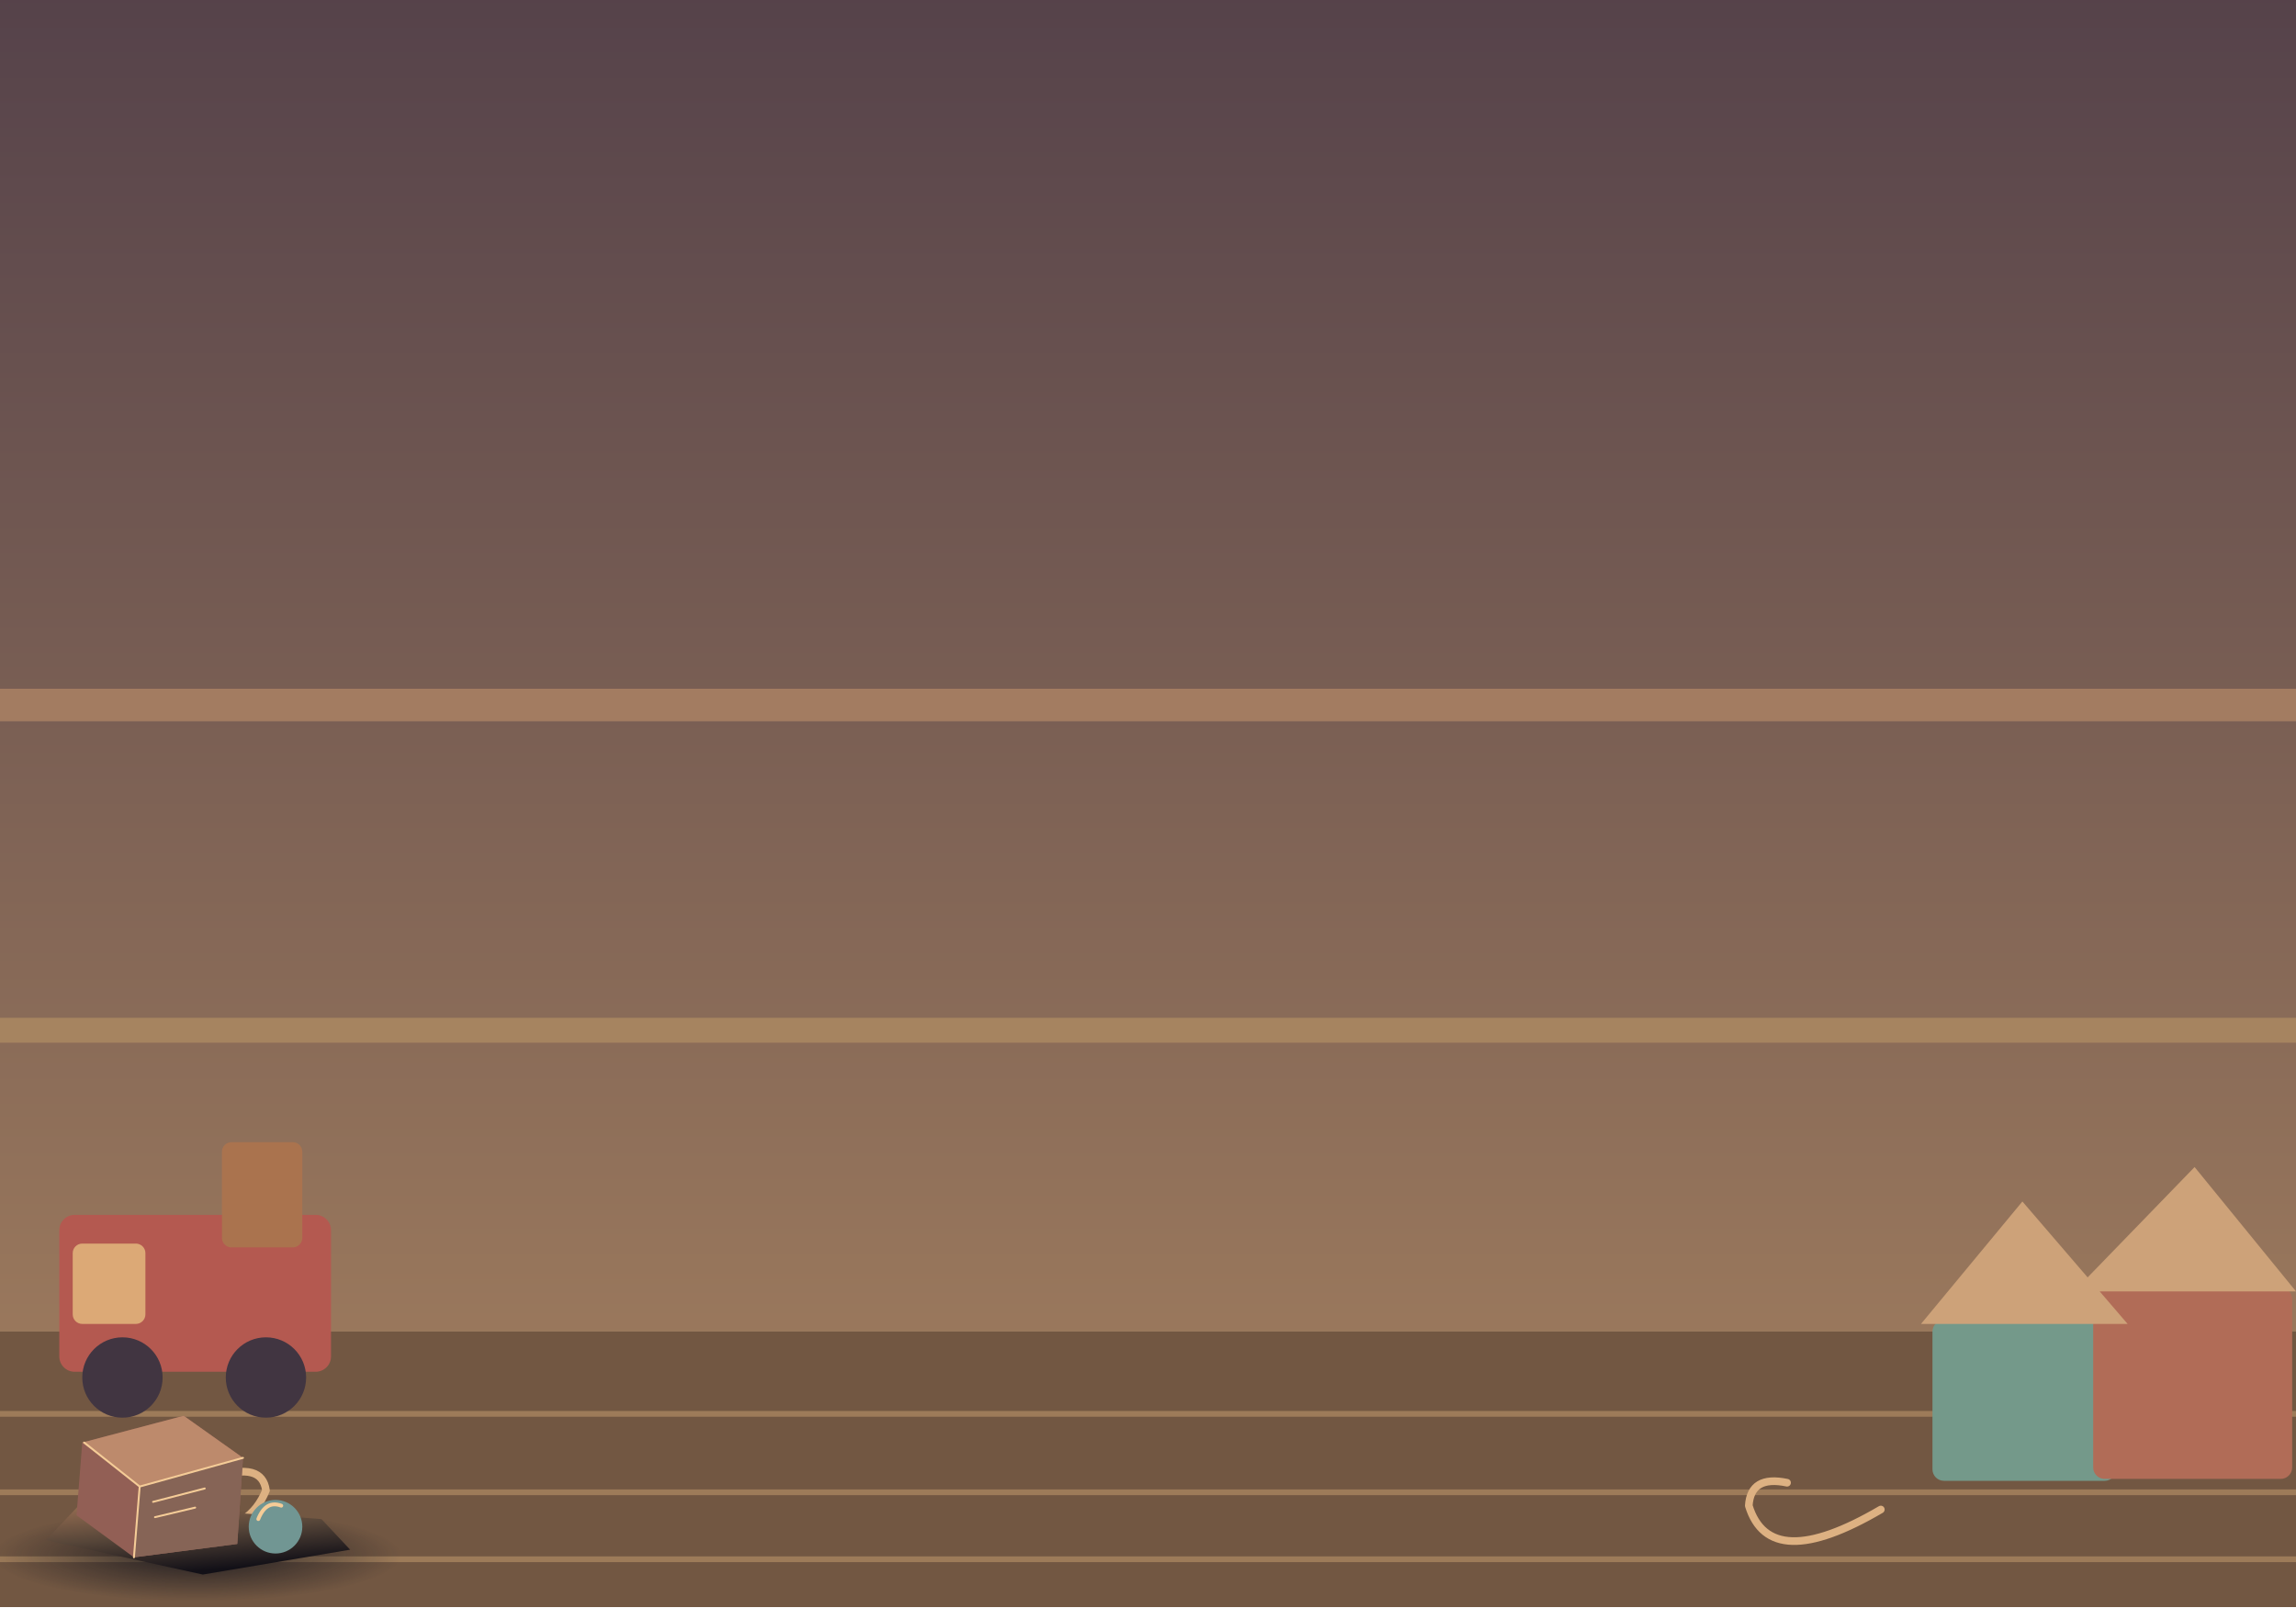
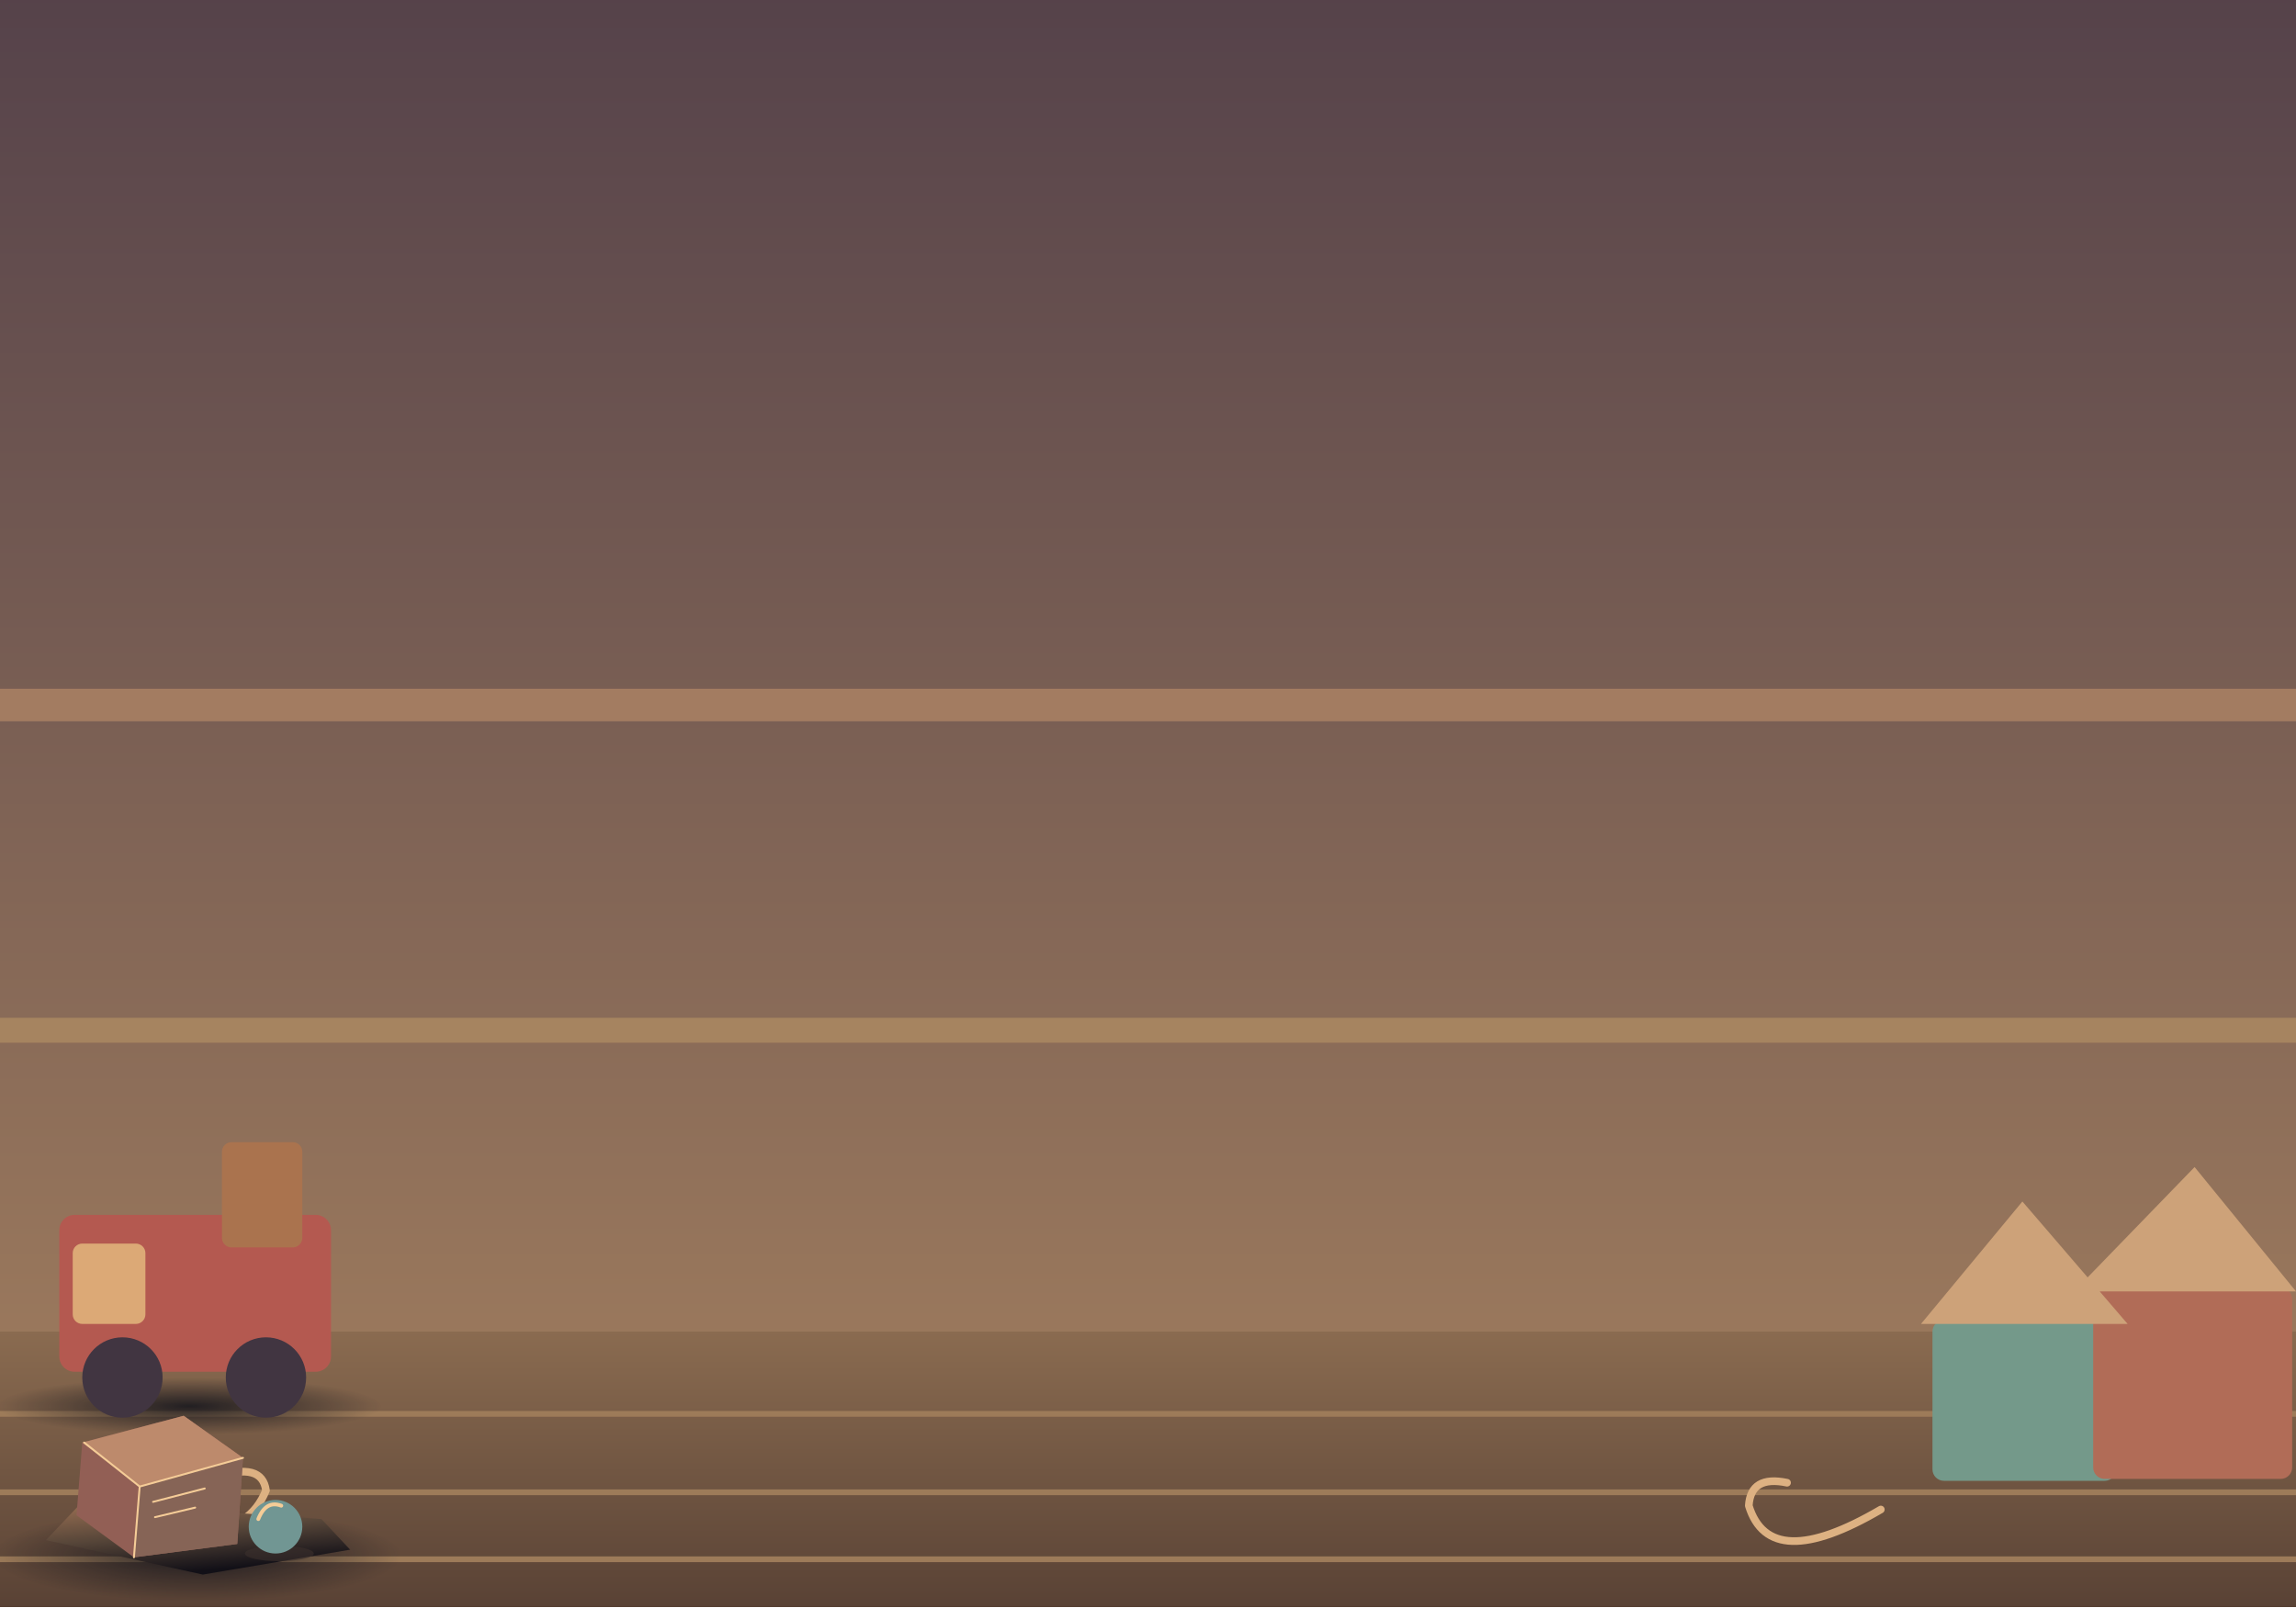
<svg xmlns="http://www.w3.org/2000/svg" viewBox="0 0 1200 840">
  <defs>
    <linearGradient id="sky" x2="0" y2="1">
      <stop stop-color="#55424a" />
      <stop offset="1" stop-color="#a88360" />
    </linearGradient>
    <radialGradient id="light">
      <stop stop-color="#ffd599" stop-opacity=".55" />
      <stop offset="1" stop-color="#ffd599" stop-opacity="0" />
    </radialGradient>
    <linearGradient id="prop" x2=".37" y2="1">
      <stop stop-color="#9e7254" />
      <stop offset=".52" stop-color="#574639" />
      <stop offset="1" stop-color="#121017" />
    </linearGradient>
    <radialGradient id="contact">
      <stop stop-color="#0d1019" stop-opacity=".81" />
      <stop offset="1" stop-color="#0d1019" stop-opacity="0" />
    </radialGradient>
    <style>.lit {fill:none;stroke:#f5cc97;stroke-linecap:round;stroke-linejoin:round}</style>
+     <linearGradient id="bench" x2="0" y2="1">
+       <stop stop-color="#8a6b50" />
+       <stop offset="1" stop-color="#594235" />
+     </linearGradient>
  </defs>
  <path fill="url(#sky)" d="M0 0h1200v840H0z" />
  <rect x="0" y="360" width="1200" height="17" rx="0" fill="#a37c61" />
  <rect x="0" y="532" width="1200" height="13" rx="0" fill="#a68460" />
-   <rect x="0" y="696" width="1200" height="144" rx="0" fill="#725742" />
+   <rect x="0" y="696" width="1200" height="144" rx="0" fill="url(#bench)" />
  <path d="M0 739h1200m-1200 41h1200m-1200 35h1200" fill="#0000" stroke="#9d7b59" stroke-width="3" stroke-linecap="round" stroke-linejoin="round" />
+   <ellipse cx="99" cy="735" rx="101" ry="15" fill="url(#contact)" />
  <rect x="31" y="635" width="142" height="82" rx="8" fill="#b45950" />
  <rect x="38" y="650" width="38" height="42" rx="5" fill="#dca976" />
  <rect x="116" y="597" width="42" height="55" rx="5" fill="#aa734e" />
  <ellipse cx="64" cy="720" rx="21" ry="21" fill="#413541" />
  <ellipse cx="139" cy="720" rx="21" ry="21" fill="#413541" />
  <rect x="1010" y="690" width="96" height="84" rx="6" fill="#74998a" />
  <rect x="1094" y="673" width="104" height="100" rx="6" fill="#b16c57" />
  <path d="M1004 692l53-64 55 64zm80-17 63-65 53 65z" fill="#cda279" />
  <path d="M46 781q77 38 93-2-2-15-26-7-14 9 5 14m865 3q-58 34-69-2 1-16 20-12" fill="#0000" stroke="#ddb182" stroke-width="4" stroke-linecap="round" stroke-linejoin="round" />
  <g transform="translate(20 711)">
    <ellipse cx="83" cy="102" rx="107" ry="24" fill="url(#contact)" />
    <path d="M4 94 23 74 148 83l15 16-77 13Z" fill="url(#prop)" />
    <path d="M20 81 23 43l53-14 31 22-3 45-54 7Z" fill="#925f55" />
    <path d="M23 43 76 29l31 22-54 15Z" fill="#bd8a6c" />
    <path d="m53 66 54-15-3 45-54 7Z" fill="#866456" />
    <path d="M24 43 53 66l54-15M53 66l-3 37m10-29 27-7m-26 15 21-5" class="lit" />
+     <ellipse cx="126" cy="101" rx="18" ry="4" fill="#3d312c" opacity=".58" />
    <circle cx="124" cy="87" r="14" fill="#719693" />
    <path d="M115 83q4-10 12-7" class="lit" stroke-width="2" />
  </g>
</svg>
